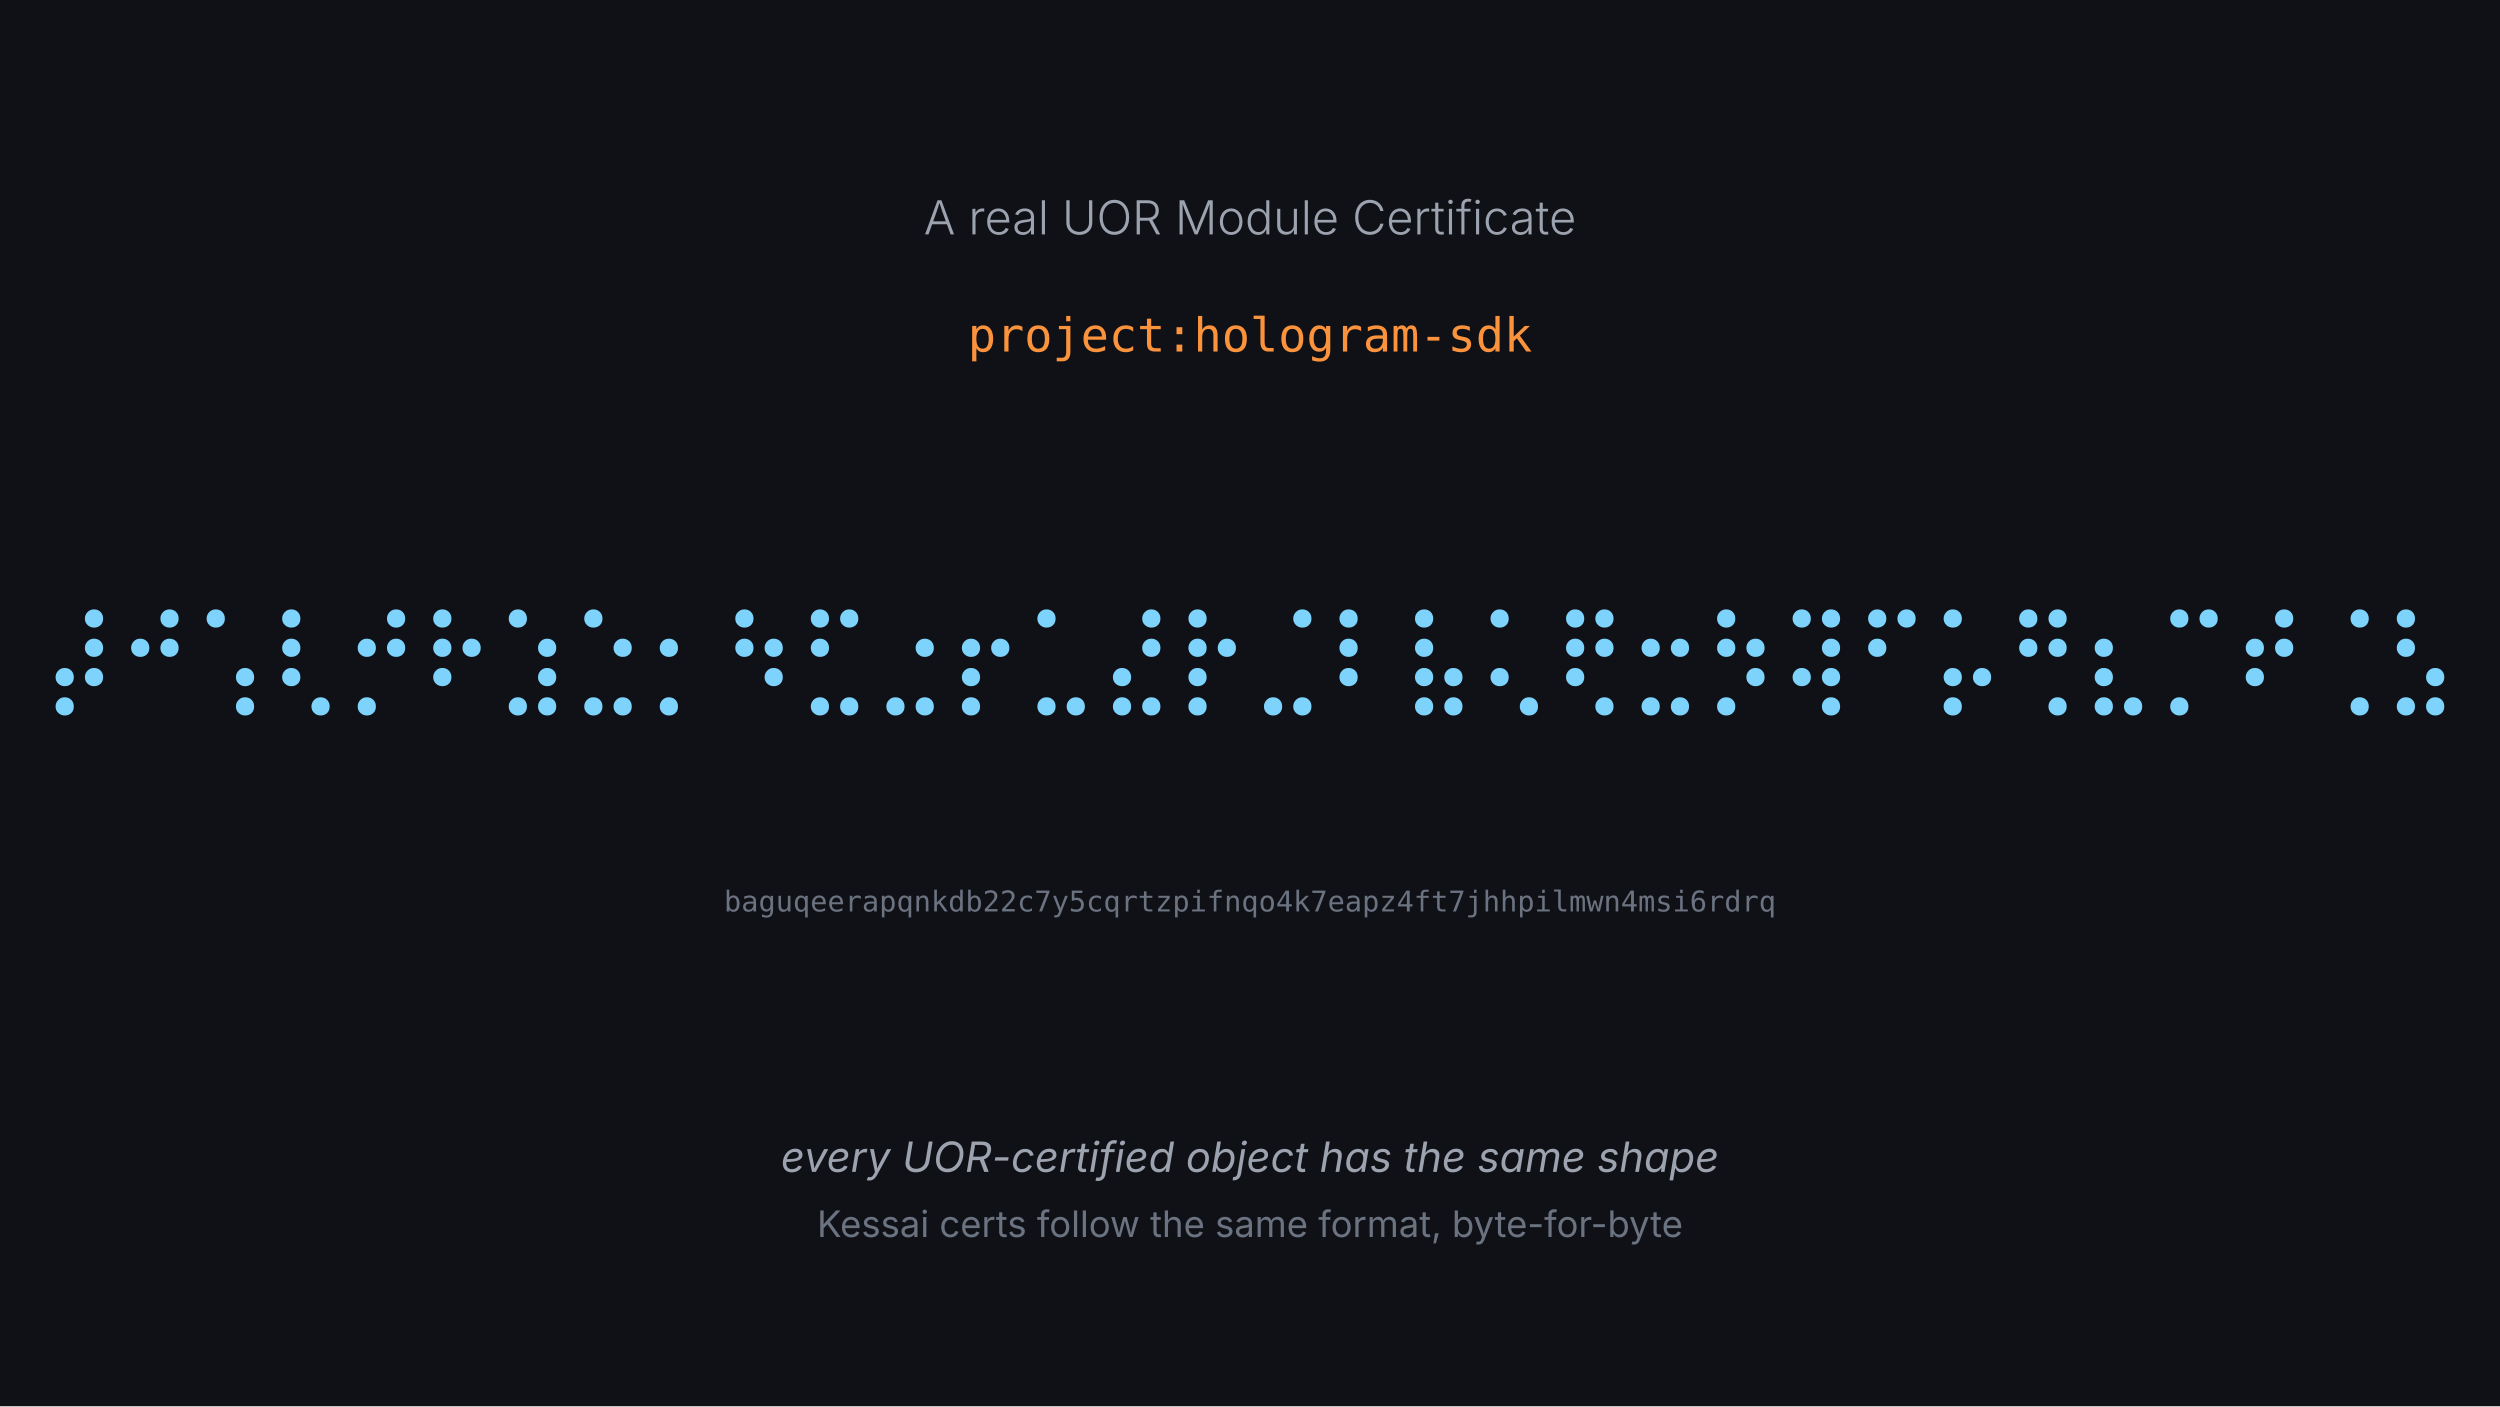
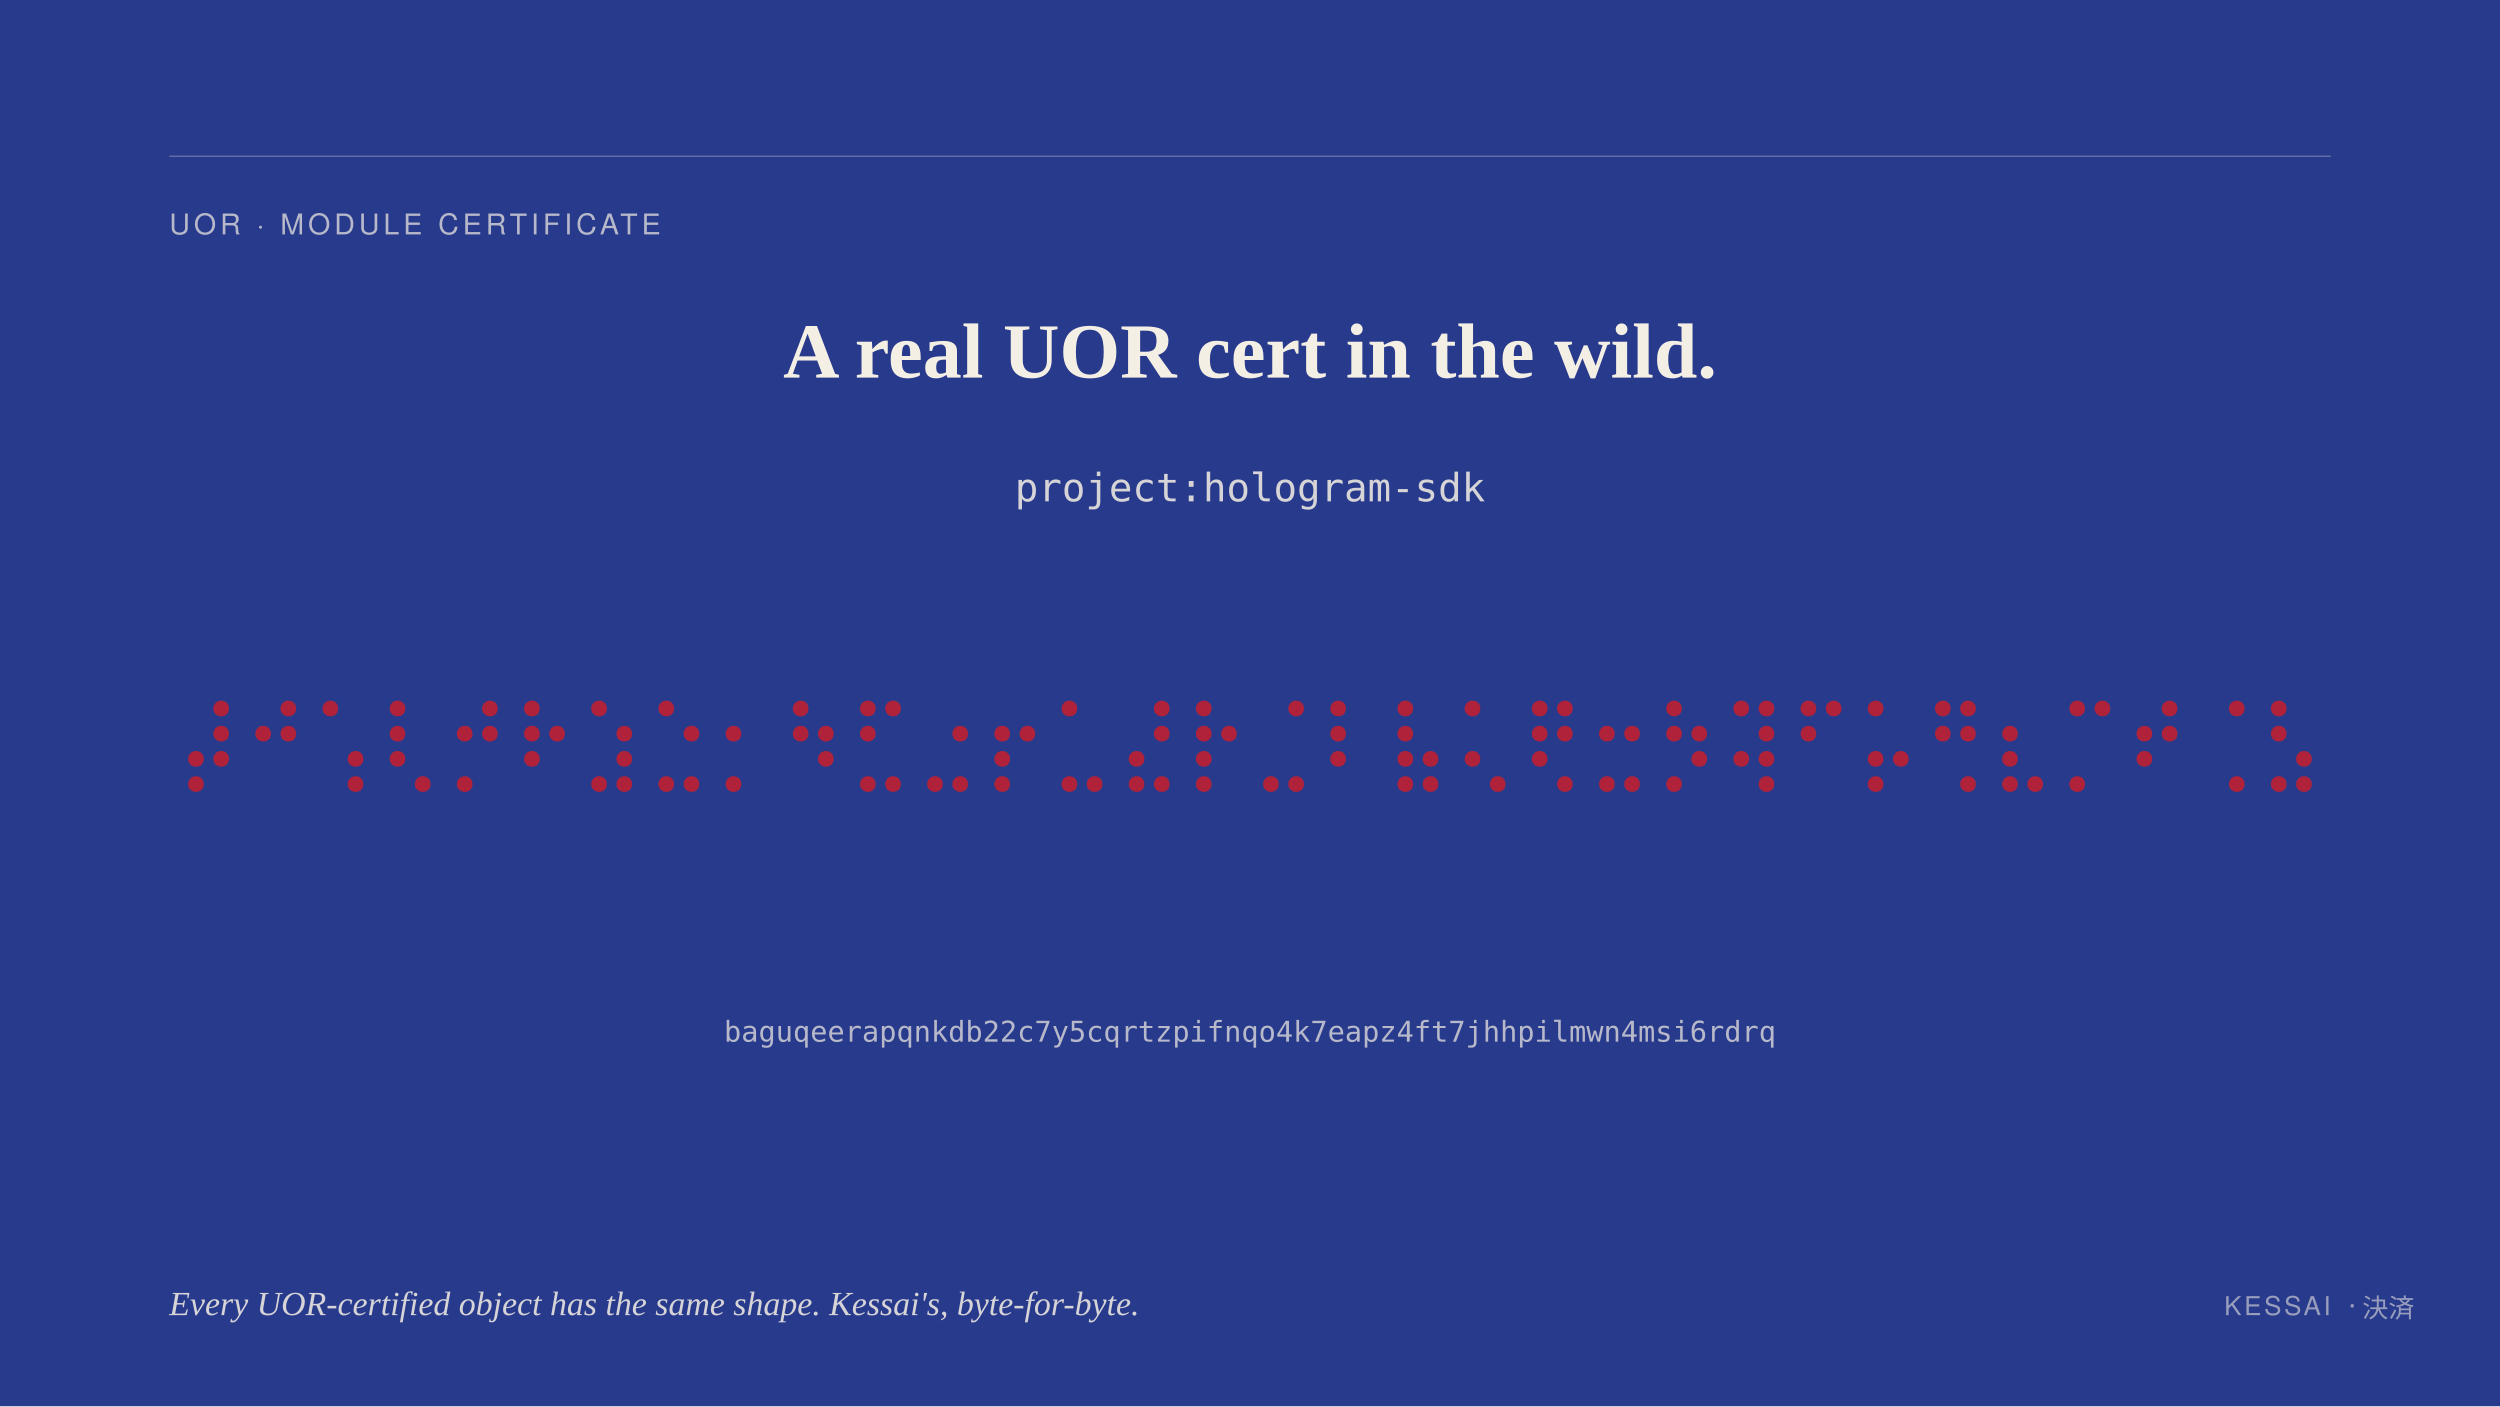
<svg xmlns="http://www.w3.org/2000/svg" viewBox="0 0 1920 1080" width="1920" height="1080">
-   <rect width="1920" height="1080" fill="#0F1117" />
-   <text x="960" y="180" text-anchor="middle" font-family="system-ui, -apple-system, sans-serif" font-size="36" font-weight="300" fill="#9ca3af">
-     A real UOR Module Certificate
+   <rect width="1920" height="1080" fill="#283A8C" />
+   <line x1="130" y1="120" x2="1790" y2="120" stroke="#F4EFE4" stroke-width="1" opacity="0.32" />
+   <text x="130" y="180" text-anchor="start" font-family="'DM Sans', 'Helvetica Neue', sans-serif" font-size="22" font-weight="500" letter-spacing="3" fill="#F4EFE4" opacity="0.7">
+     UOR · MODULE CERTIFICATE
  </text>
-   <text x="960" y="270" text-anchor="middle" font-family="Menlo, Monaco, monospace" font-size="36" font-weight="500" fill="#fb923c">
+   <text x="960" y="290" text-anchor="middle" font-family="'Fraunces', 'Times New Roman', serif" font-size="60" font-weight="600" fill="#F4EFE4">
+     A real UOR cert in the wild.
+   </text>
+   <text x="960" y="385" text-anchor="middle" font-family="'IBM Plex Mono', Menlo, monospace" font-size="30" font-weight="500" fill="#F4EFE4" opacity="0.85">
    project:hologram-sdk
  </text>
-   <text x="960" y="540" text-anchor="middle" font-family="Menlo, Monaco, 'Courier New', monospace" font-size="100" font-weight="400" fill="#7DD3FC" letter-spacing="-2">
+   <text x="960" y="600" text-anchor="middle" font-family="'IBM Plex Mono', Menlo, monospace" font-size="86" font-weight="500" fill="#B0223A">
    ⡼⠚⢡⢇⡚⠗⣱⣑⡂⠳⣋⣐⡖⣁⣜⡗⣈⠇⣧⢅⢟⣒⡳⢽⠋⡥⢛⣆⡉⠞⢈⣣
  </text>
-   <text x="960" y="700" text-anchor="middle" font-family="Menlo, Monaco, monospace" font-size="22" font-weight="400" fill="#6B7280">
+   <text x="960" y="800" text-anchor="middle" font-family="'IBM Plex Mono', Menlo, monospace" font-size="22" font-weight="400" fill="#F4EFE4" opacity="0.7">
    baguqeerapqnkdb22c7y5cqrtzpifnqo4k7eapz4ft7jhhpilmwn4msi6rdrq
  </text>
-   <text x="960" y="900" text-anchor="middle" font-family="system-ui, -apple-system, sans-serif" font-size="32" font-style="italic" fill="#9ca3af">
-     every UOR-certified object has the same shape
+   <text x="130" y="1010" text-anchor="start" font-family="'Fraunces', 'Times New Roman', serif" font-size="26" font-weight="500" font-style="italic" fill="#F4EFE4" opacity="0.85">
+     Every UOR-certified object has the same shape. Kessai's, byte-for-byte.
  </text>
-   <text x="960" y="950" text-anchor="middle" font-family="system-ui, -apple-system, sans-serif" font-size="28" fill="#6B7280">
-     Kessai certs follow the same format, byte-for-byte
-   </text>
+   <g opacity="0.55">
+     <text x="1790" y="1010" text-anchor="end" font-family="'DM Sans', 'Helvetica Neue', sans-serif" font-size="20" font-weight="500" letter-spacing="2" fill="#F4EFE4">KESSAI</text>
+     <text x="1804" y="1010" text-anchor="start" font-family="'Noto Serif JP', 'Hiragino Mincho ProN', serif" font-size="20" font-weight="500" fill="#F4EFE4">·  決済</text>
+   </g>
</svg>
